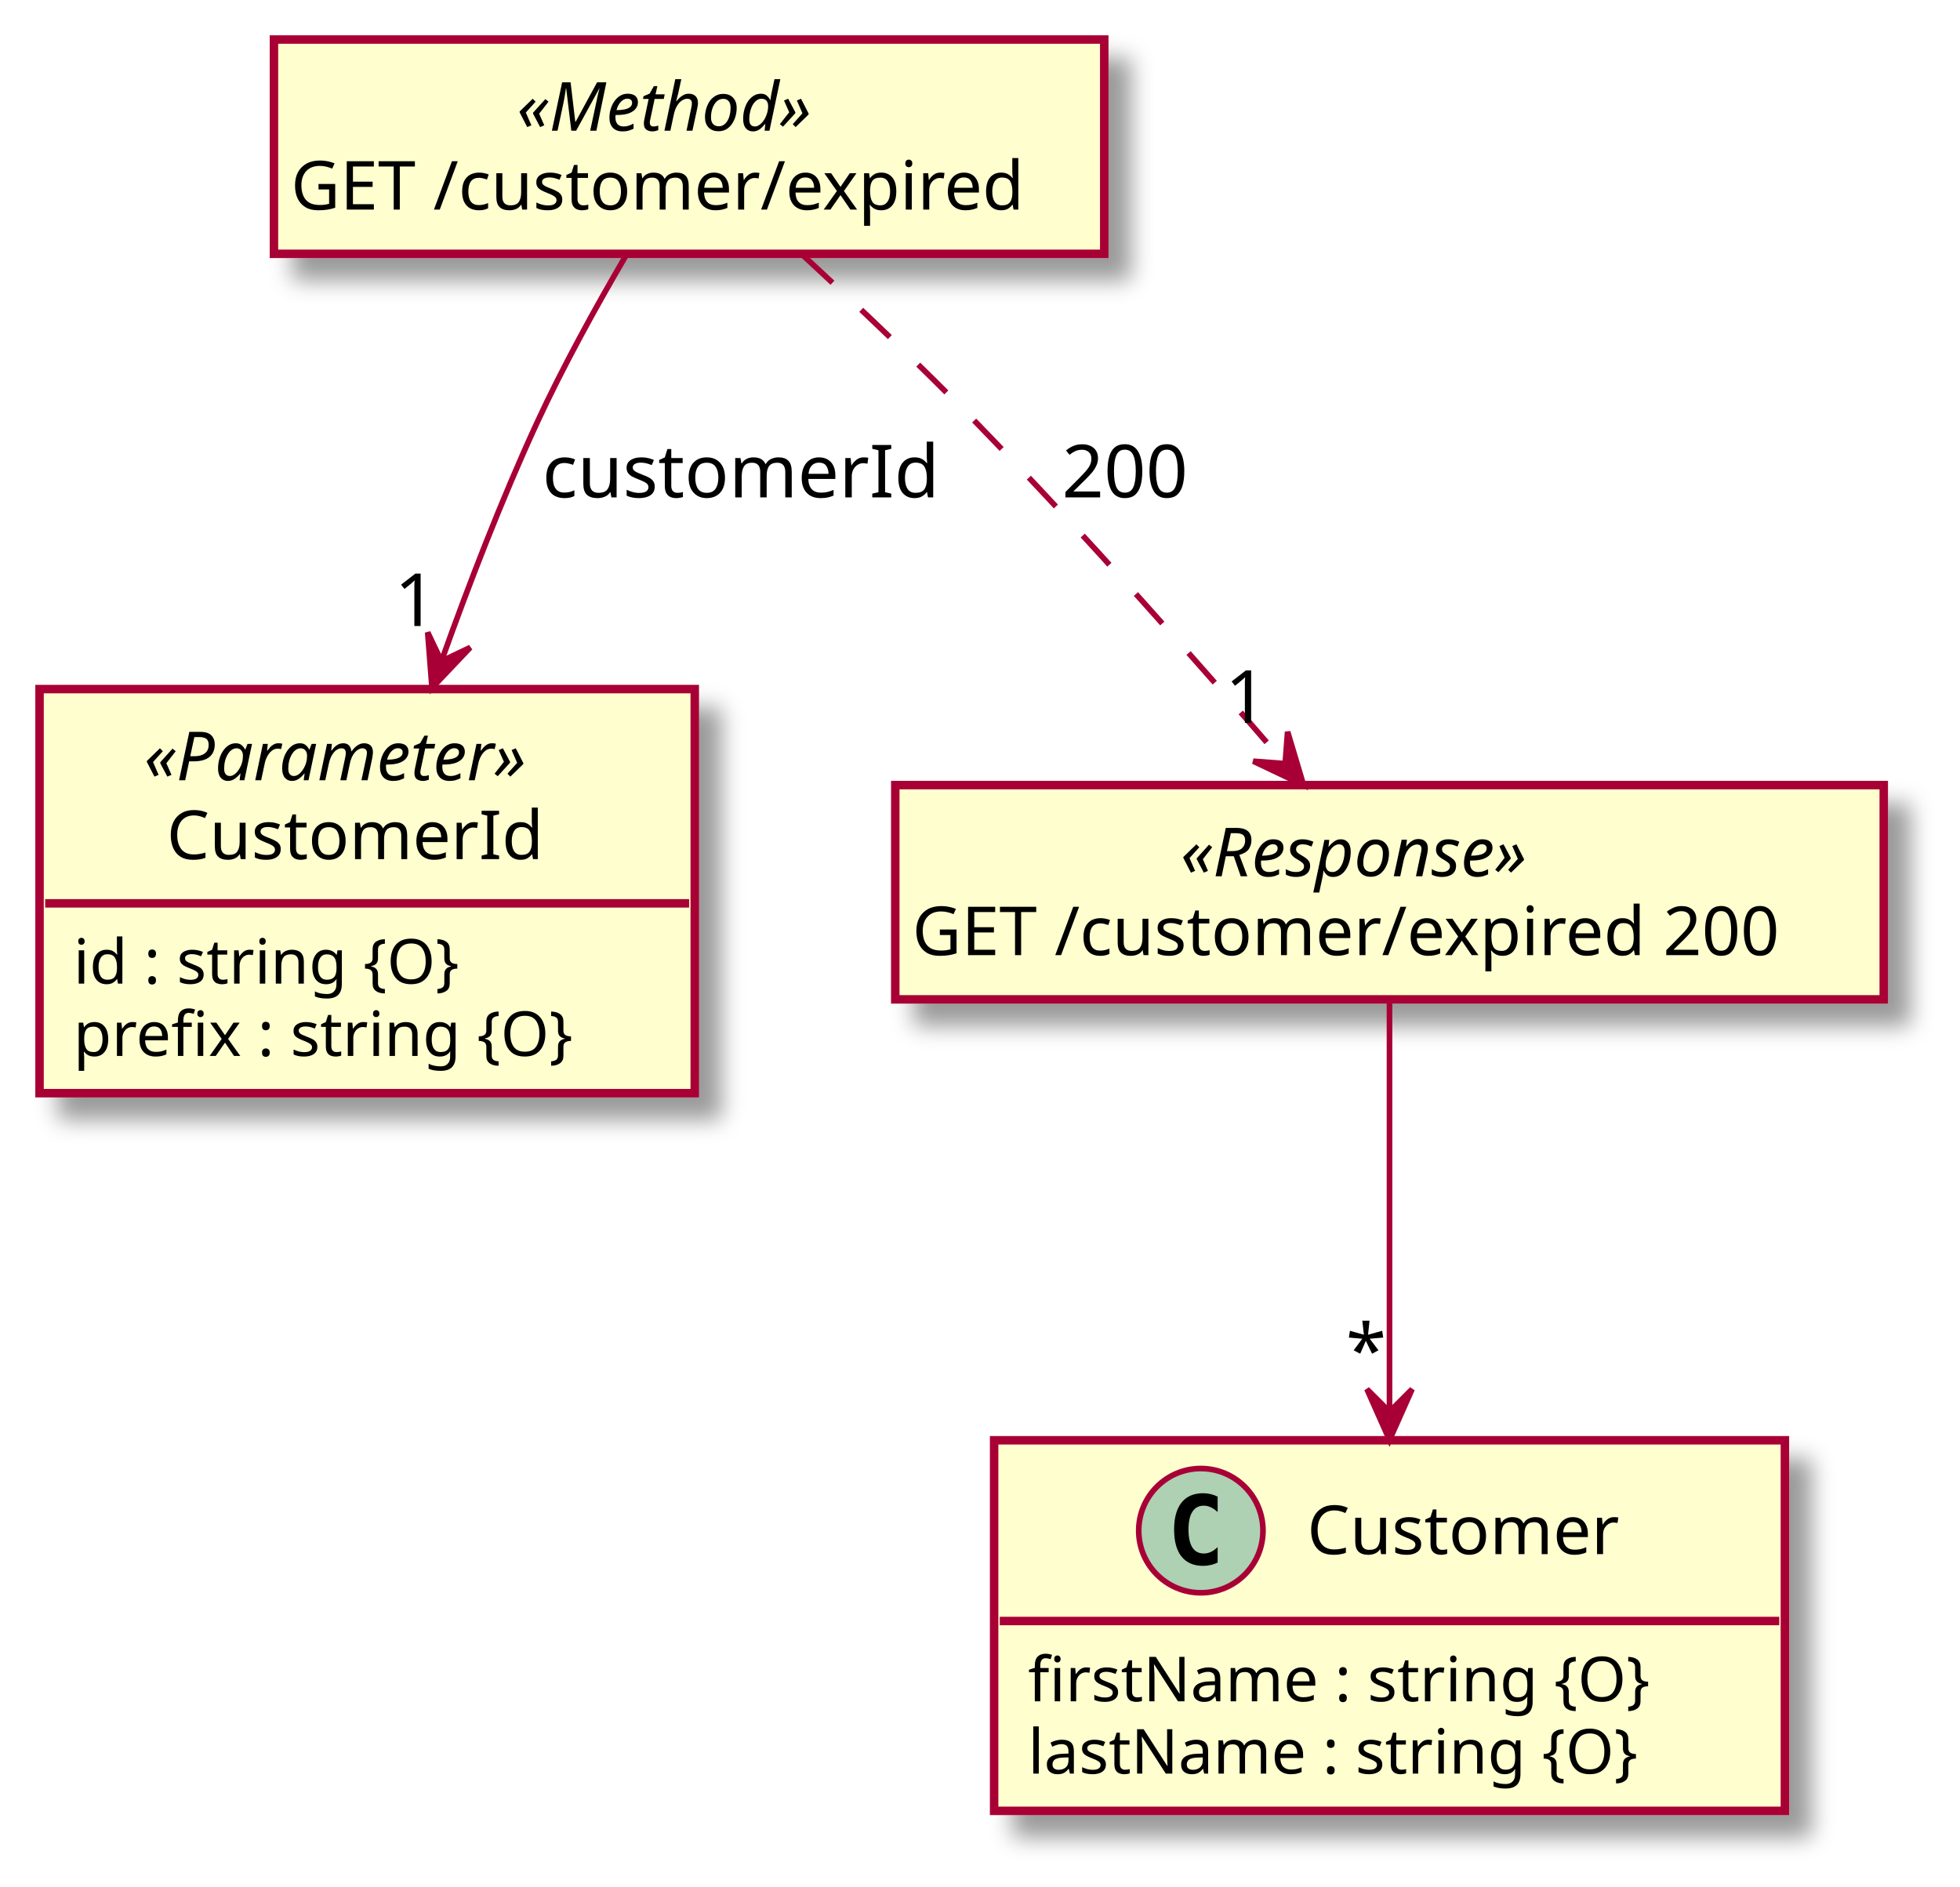
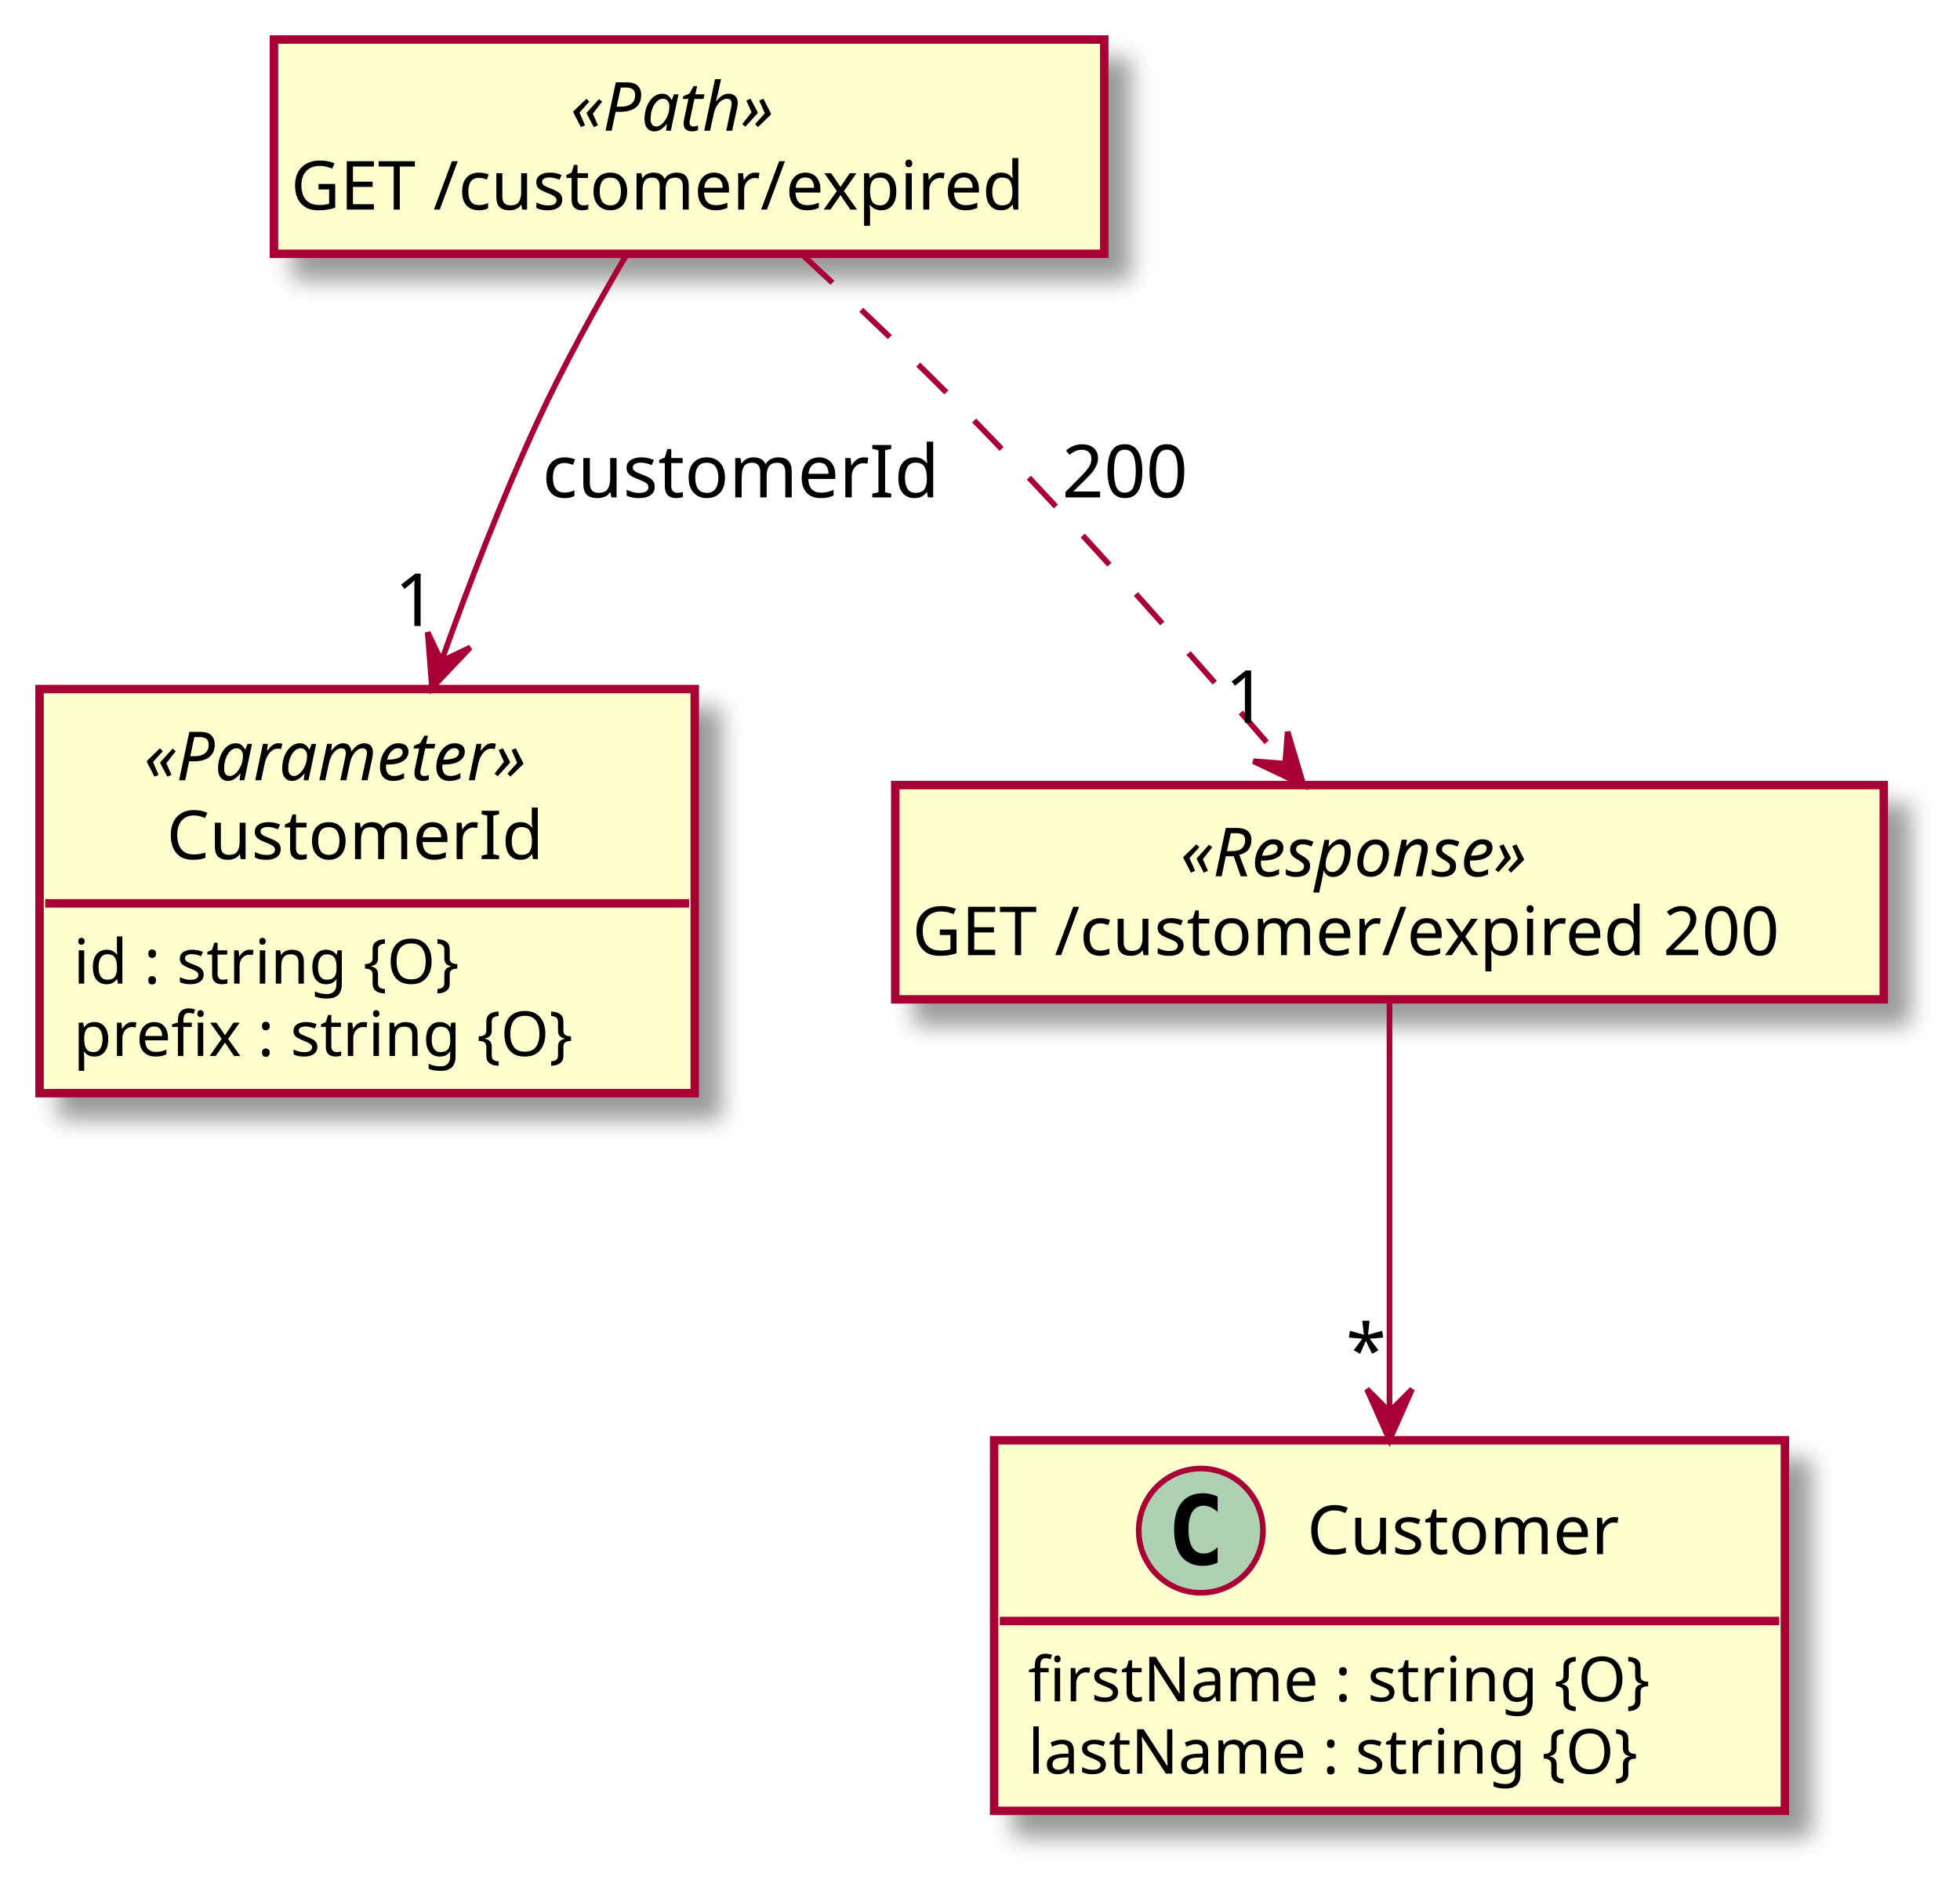
<svg xmlns="http://www.w3.org/2000/svg" contentScriptType="application/ecmascript" contentStyleType="text/css" height="334px" preserveAspectRatio="none" style="width:347px;height:334px;" version="1.1" viewBox="0 0 347 334" width="347px" zoomAndPan="magnify">
  <defs>
-     <filter height="300%" id="f128rjqyw1oimy" width="300%" x="-1" y="-1">
+     <filter height="300%" id="f103yw0ndkqcka" width="300%" x="-1" y="-1">
      <feGaussianBlur result="blurOut" stdDeviation="2.0" />
      <feColorMatrix in="blurOut" result="blurOut2" type="matrix" values="0 0 0 0 0 0 0 0 0 0 0 0 0 0 0 0 0 0 .4 0" />
      <feOffset dx="4.0" dy="4.0" in="blurOut2" result="blurOut3" />
      <feBlend in="SourceGraphic" in2="blurOut3" mode="normal" />
    </filter>
  </defs>
  <g>
-     <rect codeLine="8" fill="#FEFECE" filter="url(#f128rjqyw1oimy)" height="65.609" id="Customer" style="stroke:#A80036;stroke-width:1.5;" width="140" x="176" y="255" />
+     <rect codeLine="8" fill="#FEFECE" filter="url(#f103yw0ndkqcka)" height="65.609" id="Customer" style="stroke:#A80036;stroke-width:1.5;" width="140" x="176" y="255" />
    <ellipse cx="212.6" cy="271" fill="#ADD1B2" rx="11" ry="11" style="stroke:#A80036;stroke-width:1.0;" />
    <path d="M215.569,276.641 Q214.991,276.938 214.35,277.078 Q213.709,277.234 213.006,277.234 Q210.506,277.234 209.178,275.594 Q207.866,273.938 207.866,270.812 Q207.866,267.688 209.178,266.031 Q210.506,264.375 213.006,264.375 Q213.709,264.375 214.35,264.531 Q215.006,264.688 215.569,264.984 L215.569,267.703 Q214.944,267.125 214.35,266.859 Q213.756,266.578 213.131,266.578 Q211.787,266.578 211.1,267.656 Q210.412,268.719 210.412,270.812 Q210.412,272.906 211.1,273.984 Q211.787,275.047 213.131,275.047 Q213.756,275.047 214.35,274.781 Q214.944,274.5 215.569,273.922 L215.569,276.641 Z " fill="#000000" />
    <text fill="#000000" font-family="sans-serif" font-size="12" lengthAdjust="spacing" textLength="60" x="231.4" y="275.154">Customer</text>
    <line style="stroke:#A80036;stroke-width:1.5;" x1="177" x2="315" y1="287" y2="287" />
    <text fill="#000000" font-family="sans-serif" font-size="11" lengthAdjust="spacing" textLength="128" x="182" y="301.21">firstName : string {O}</text>
    <text fill="#000000" font-family="sans-serif" font-size="11" lengthAdjust="spacing" textLength="126" x="182" y="314.015">lastName : string {O}</text>
-     <rect codeLine="13" fill="#FEFECE" filter="url(#f128rjqyw1oimy)" height="71.547" id="CustomerId" style="stroke:#A80036;stroke-width:1.5;" width="116" x="7" y="122" />
+     <rect codeLine="13" fill="#FEFECE" filter="url(#f103yw0ndkqcka)" height="71.547" id="CustomerId" style="stroke:#A80036;stroke-width:1.5;" width="116" x="7" y="122" />
    <text fill="#000000" font-family="sans-serif" font-size="12" font-style="italic" lengthAdjust="spacing" textLength="79" x="25.5" y="138.139">«Parameter»</text>
    <text fill="#000000" font-family="sans-serif" font-size="12" lengthAdjust="spacing" textLength="71" x="29.5" y="152.107">CustomerId</text>
    <line style="stroke:#A80036;stroke-width:1.5;" x1="8" x2="122" y1="159.938" y2="159.938" />
    <text fill="#000000" font-family="sans-serif" font-size="11" lengthAdjust="spacing" textLength="82" x="13" y="174.148">id : string {O}</text>
    <text fill="#000000" font-family="sans-serif" font-size="11" lengthAdjust="spacing" textLength="104" x="13" y="186.953">prefix : string {O}</text>
-     <rect codeLine="18" fill="#FEFECE" filter="url(#f128rjqyw1oimy)" height="37.938" id="GET /customer/expired" style="stroke:#A80036;stroke-width:1.5;" width="147" x="48.5" y="7" />
-     <text fill="#000000" font-family="sans-serif" font-size="12" font-style="italic" lengthAdjust="spacing" textLength="61" x="91.5" y="23.139">«Method»</text>
+     <rect codeLine="18" fill="#FEFECE" filter="url(#f103yw0ndkqcka)" height="37.938" id="GET /customer/expired" style="stroke:#A80036;stroke-width:1.5;" width="147" x="48.5" y="7" />
+     <text fill="#000000" font-family="sans-serif" font-size="12" font-style="italic" lengthAdjust="spacing" textLength="42" x="101" y="23.139">«Path»</text>
    <text fill="#000000" font-family="sans-serif" font-size="12" lengthAdjust="spacing" textLength="141" x="51.5" y="37.107">GET /customer/expired</text>
-     <rect codeLine="21" fill="#FEFECE" filter="url(#f128rjqyw1oimy)" height="37.938" id="GET /customer/expired 200" style="stroke:#A80036;stroke-width:1.5;" width="175" x="158.5" y="139" />
+     <rect codeLine="21" fill="#FEFECE" filter="url(#f103yw0ndkqcka)" height="37.938" id="GET /customer/expired 200" style="stroke:#A80036;stroke-width:1.5;" width="175" x="158.5" y="139" />
    <text fill="#000000" font-family="sans-serif" font-size="12" font-style="italic" lengthAdjust="spacing" textLength="74" x="209" y="155.139">«Response»</text>
    <text fill="#000000" font-family="sans-serif" font-size="12" lengthAdjust="spacing" textLength="169" x="161.5" y="169.107">GET /customer/expired 200</text>
    <path codeLine="24" d="M110.77,45.33 C105.62,54.13 99.64,64.93 95,75 C88.84,88.37 83.04,103.39 78.21,116.89 " fill="none" id="GET /customer/expired-to-CustomerId" style="stroke:#A80036;stroke-width:1.0;" />
    <polygon fill="#A80036" points="76.48,121.78,83.257,114.634,78.151,117.067,75.717,111.961,76.48,121.78" style="stroke:#A80036;stroke-width:1.0;" />
    <text fill="#000000" font-family="sans-serif" font-size="13" lengthAdjust="spacing" textLength="72" x="96" y="88.067">customerId</text>
    <text fill="#000000" font-family="sans-serif" font-size="13" lengthAdjust="spacing" textLength="8" x="69.859" y="110.84">1</text>
    <path codeLine="26" d="M246,177.07 C246,195.92 246,226.01 246,249.94 " fill="none" id="GET /customer/expired 200-to-Customer" style="stroke:#A80036;stroke-width:1.0;" />
    <polygon fill="#A80036" points="246,254.95,250,245.95,246,249.95,242,245.95,246,254.95" style="stroke:#A80036;stroke-width:1.0;" />
    <text fill="#000000" font-family="sans-serif" font-size="13" lengthAdjust="spacing" textLength="7" x="238.278" y="243.707">*</text>
    <path codeLine="28" d="M142.25,45.29 C151.77,54.09 163.17,64.89 173,75 C192.11,94.65 212.79,118.1 227.24,134.88 " fill="none" id="GET /customer/expired-to-GET /customer/expired 200" style="stroke:#A80036;stroke-width:1.0;stroke-dasharray:7.0,7.0;" />
    <polygon fill="#A80036" points="230.78,139,227.96,129.564,227.526,135.204,221.886,134.77,230.78,139" style="stroke:#A80036;stroke-width:1.0;" />
    <text fill="#000000" font-family="sans-serif" font-size="13" lengthAdjust="spacing" textLength="24" x="188" y="88.067">200</text>
    <text fill="#000000" font-family="sans-serif" font-size="13" lengthAdjust="spacing" textLength="8" x="216.894" y="127.981">1</text>
  </g>
</svg>
